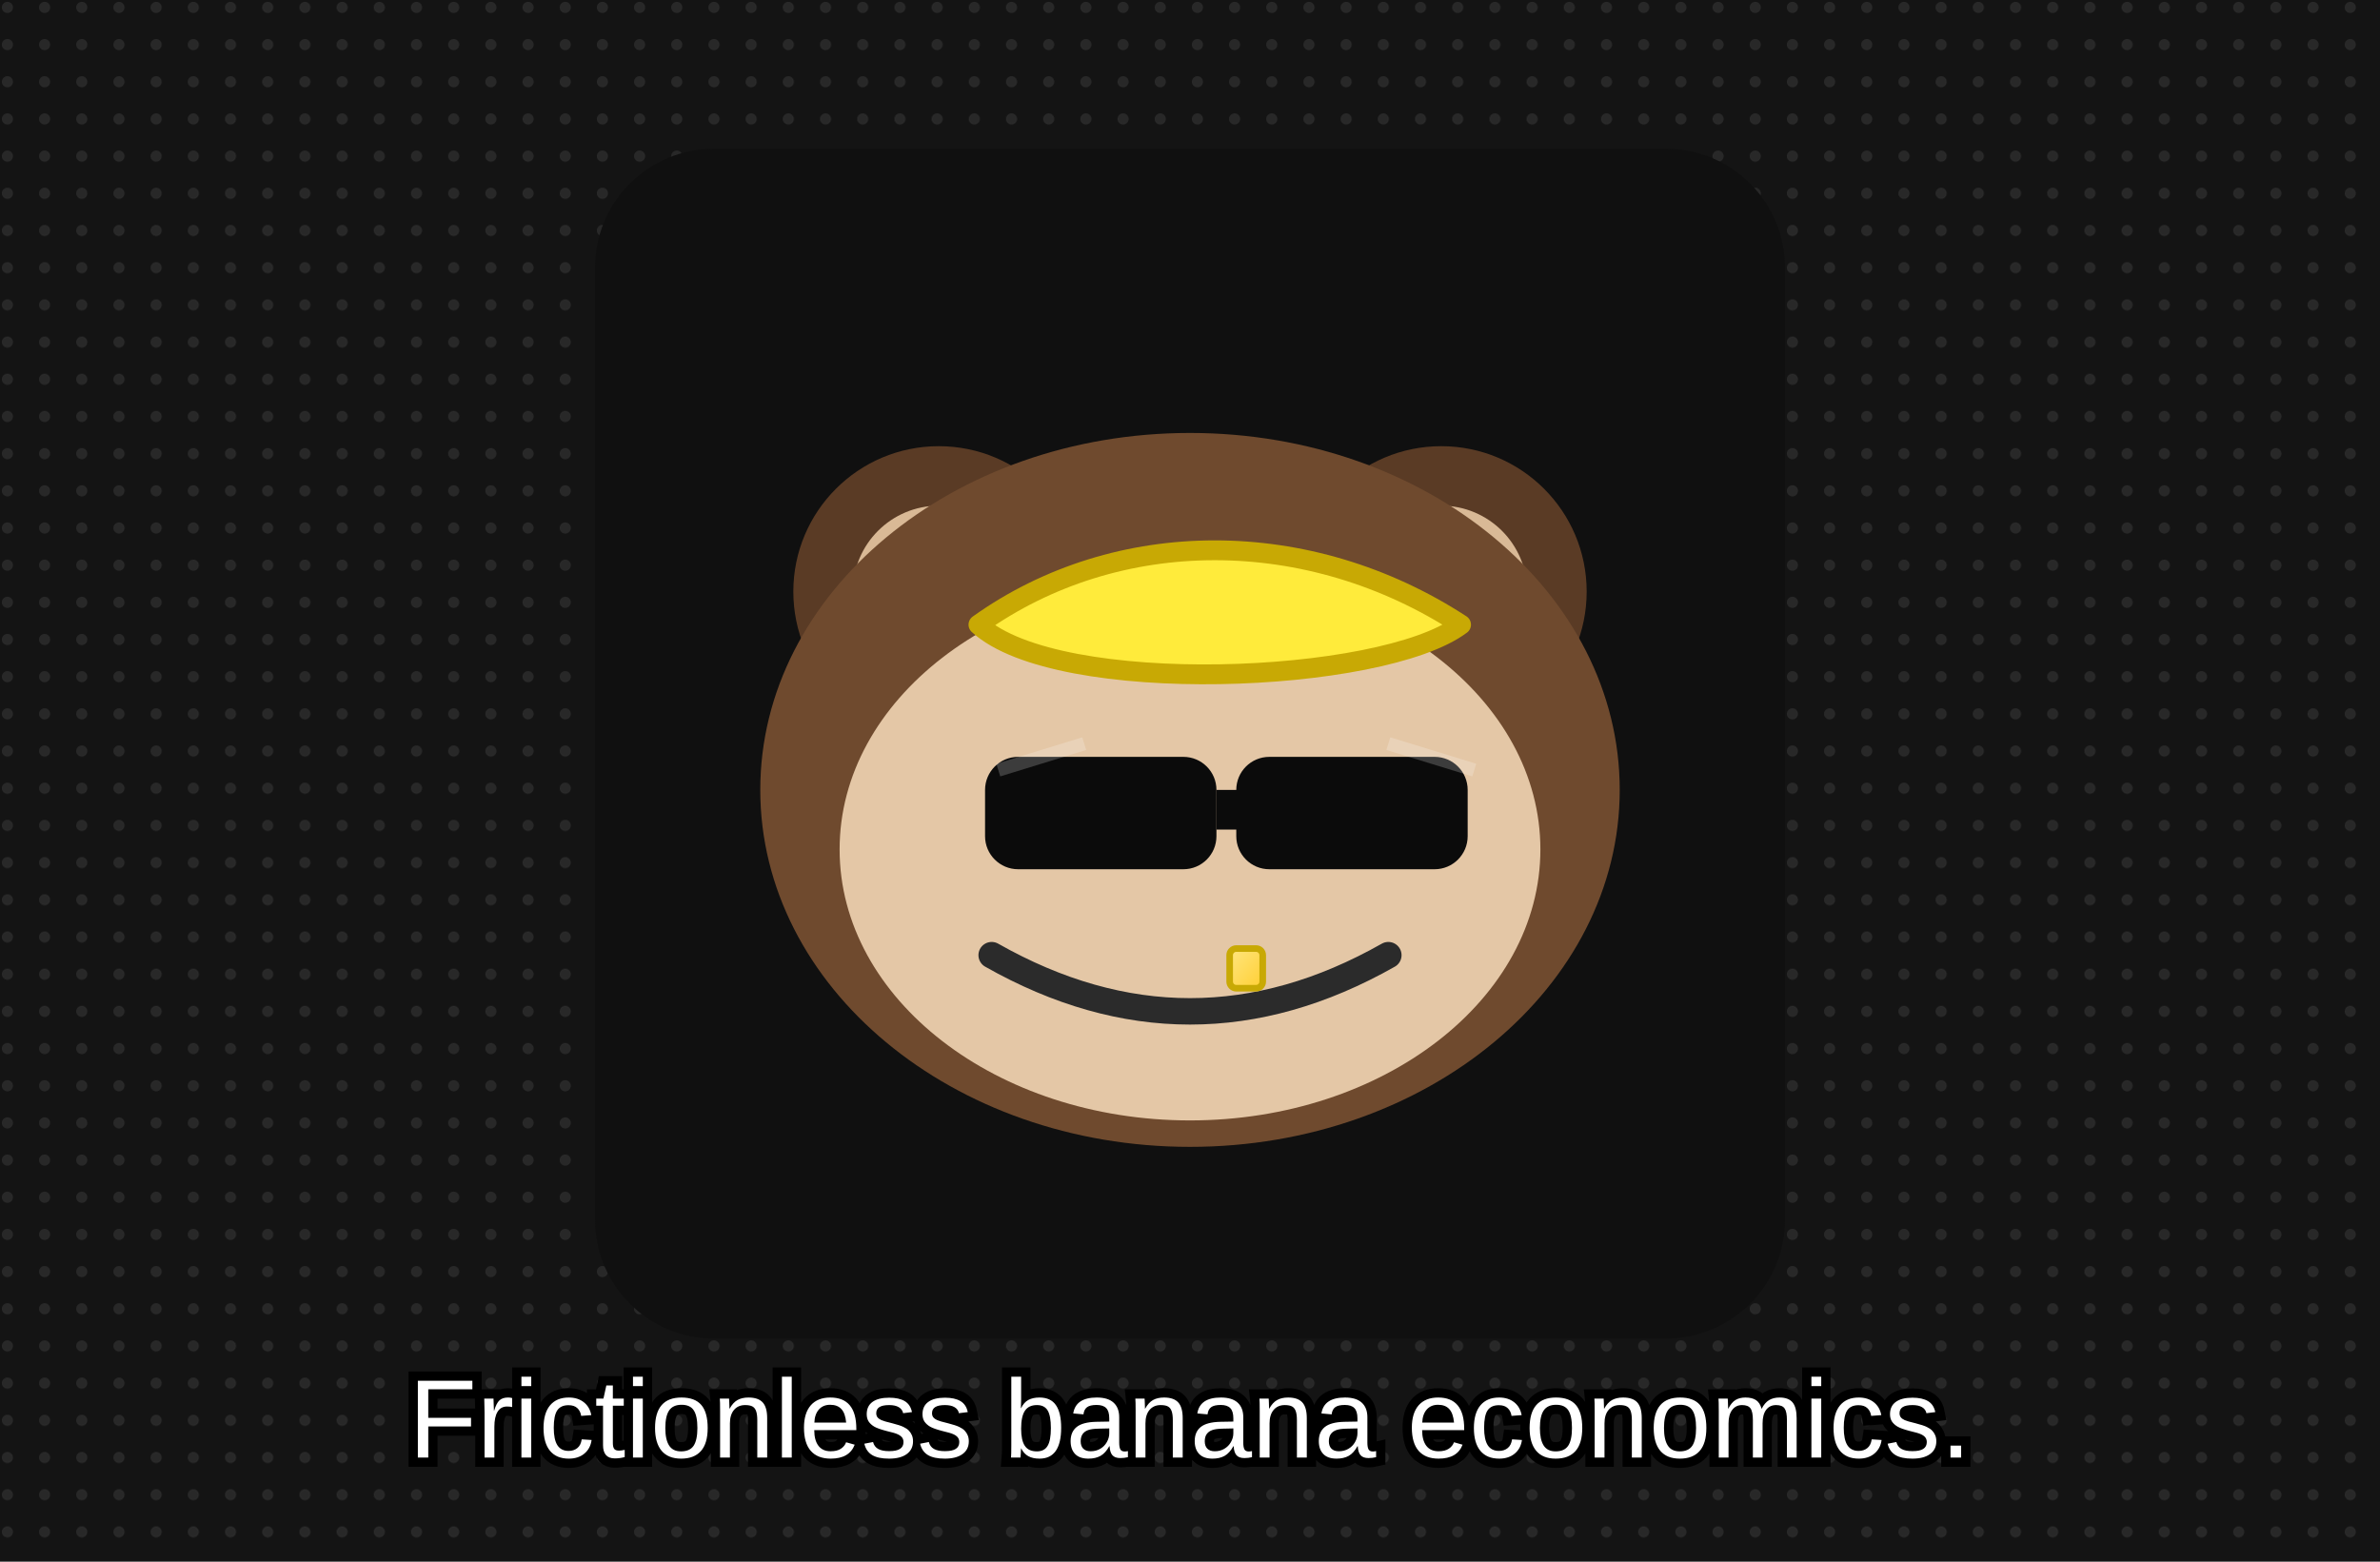
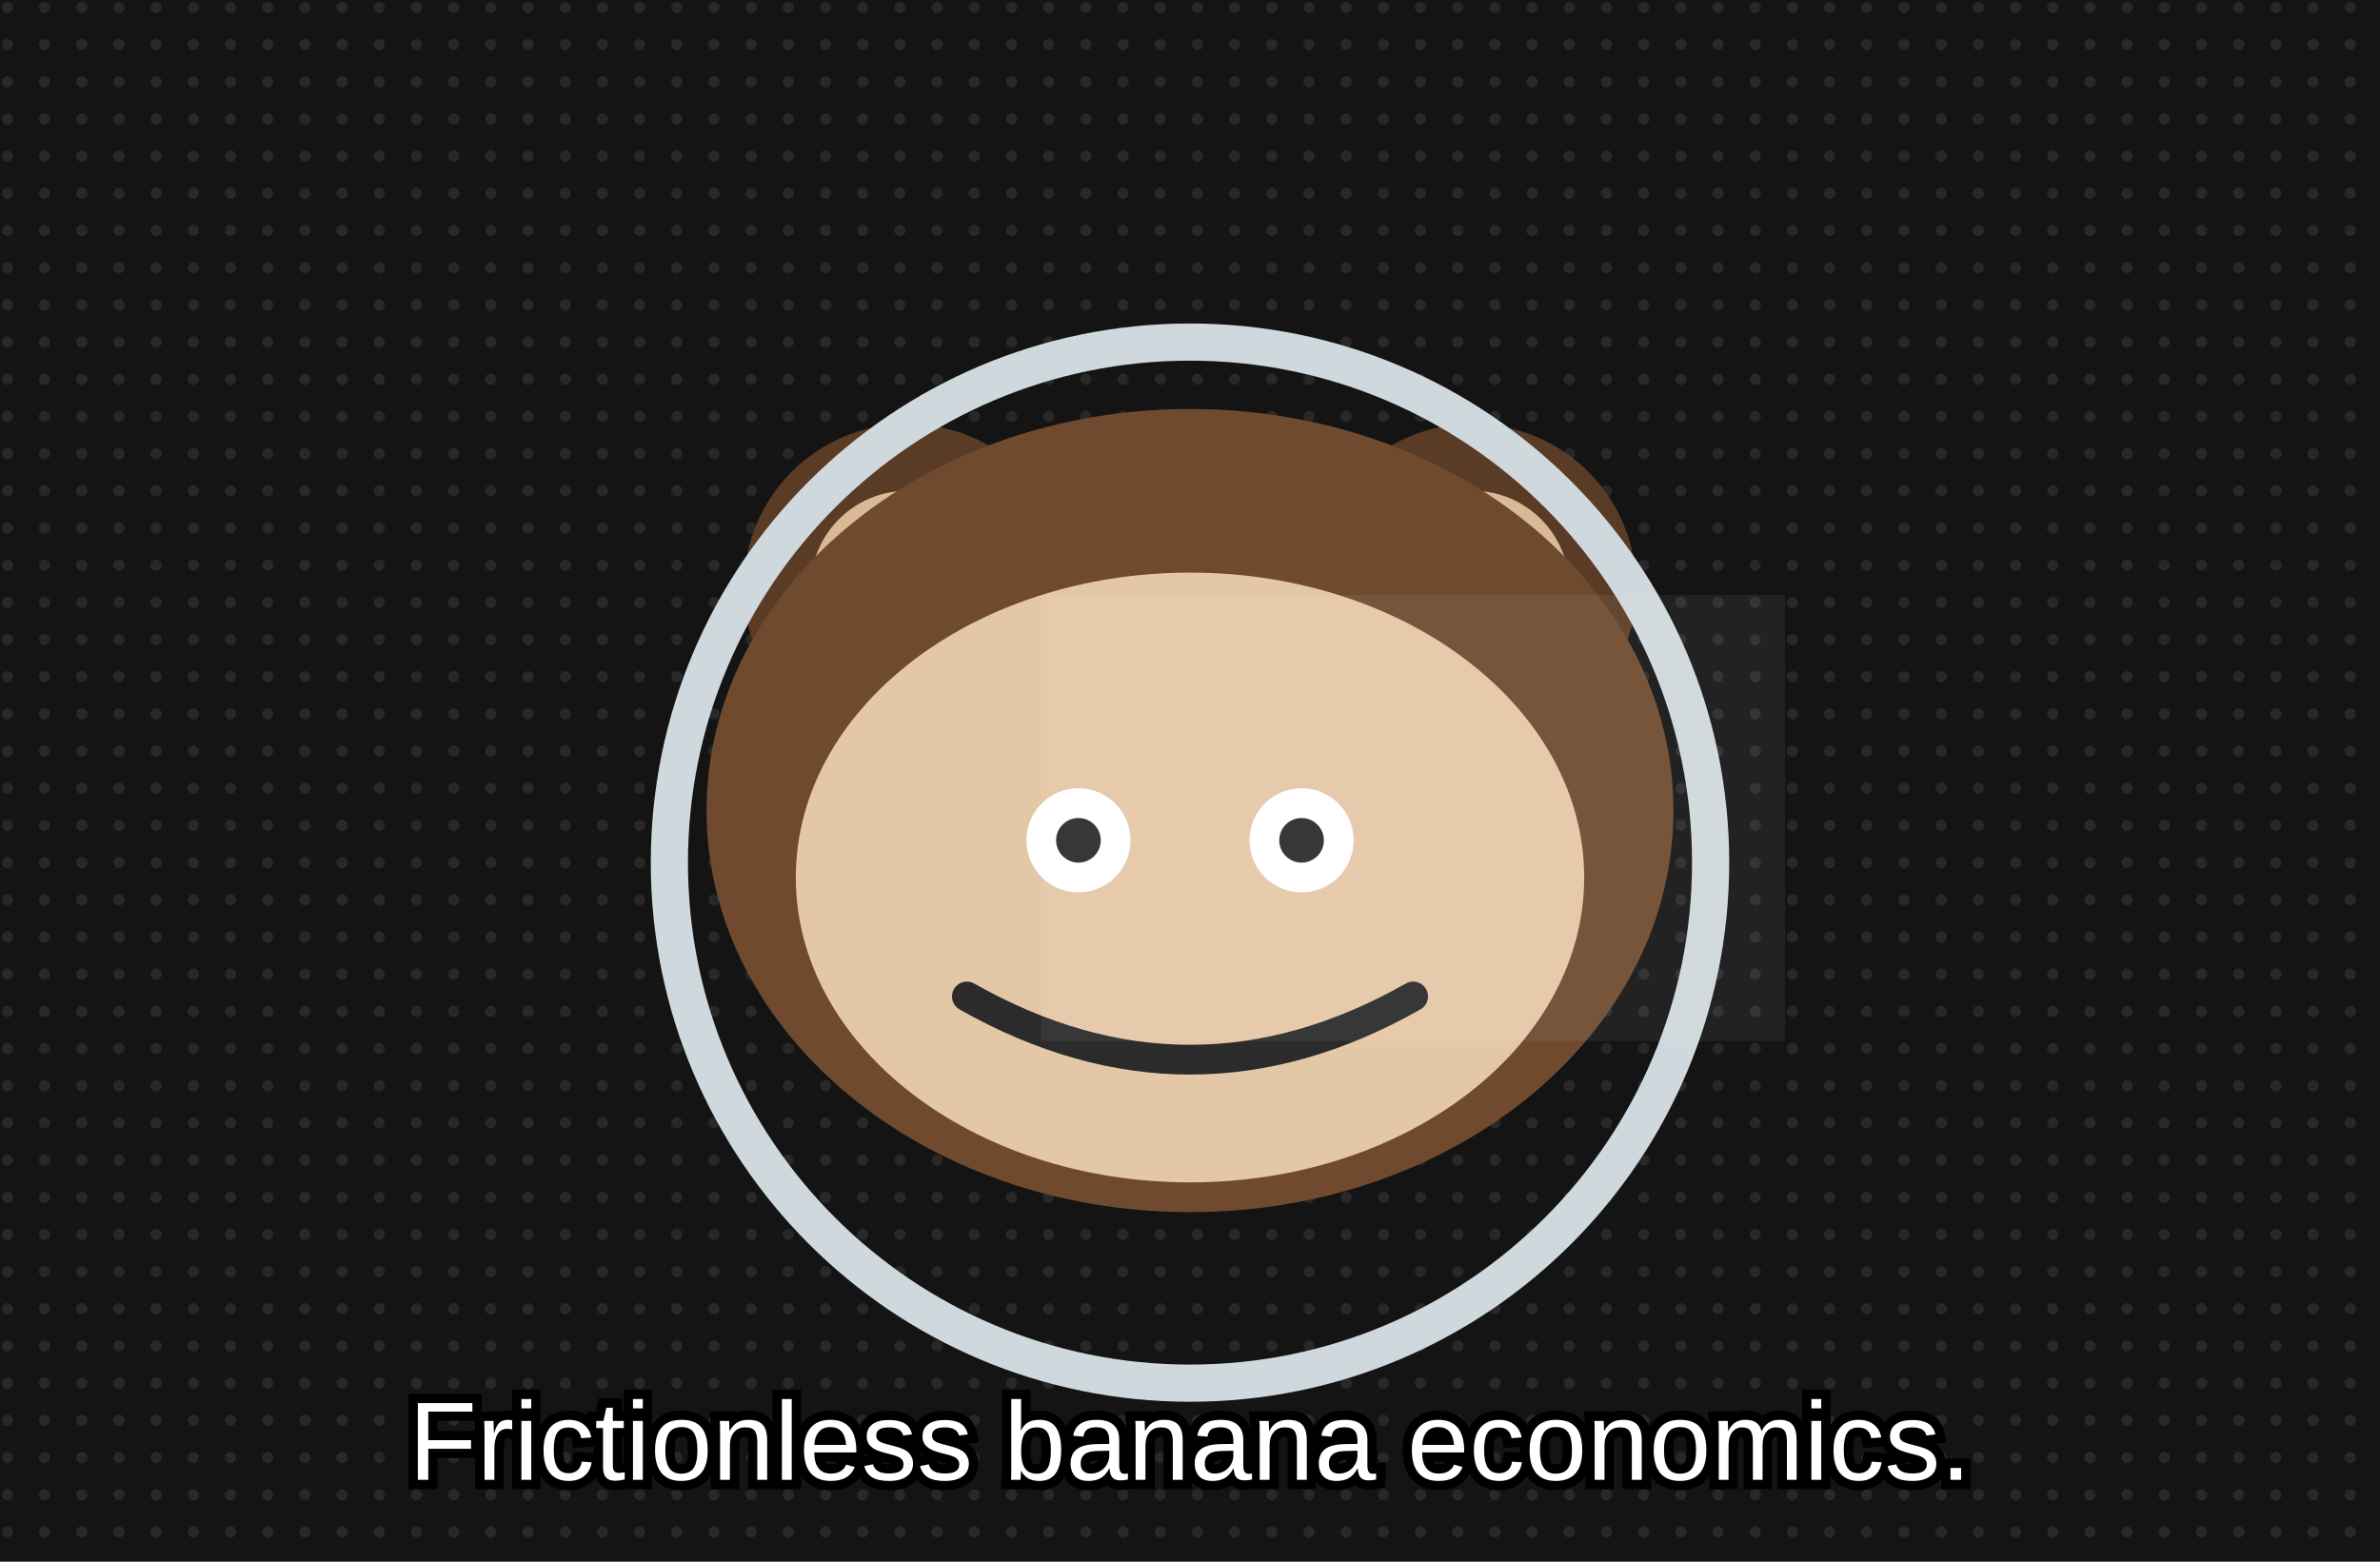
<svg xmlns="http://www.w3.org/2000/svg" viewBox="0 0 640 420">
  <defs>
    <pattern id="dots" width="10" height="10" patternUnits="userSpaceOnUse">
      <circle cx="2" cy="2" r="1.5" fill="#333" />
    </pattern>
  </defs>
  <rect width="640" height="420" fill="#141414" />
  <rect width="640" height="420" fill="url(#dots)" opacity=".65" />
-   <defs>
-     <linearGradient id="gradSun" x1="0" y1="0" x2="1" y2="1">
-       <stop offset="0" stop-color="#ffe680" />
-       <stop offset="1" stop-color="#ffcf33" />
-     </linearGradient>
-     <symbol id="monkey" viewBox="0 0 360 360">
-       <rect width="360" height="360" rx="36" fill="#101010" />
-       <g transform="translate(20,16)">
-         <circle cx="84" cy="118" r="44" fill="#5a3b25" />
-         <circle cx="236" cy="118" r="44" fill="#5a3b25" />
-         <circle cx="84" cy="118" r="26" fill="#d9b996" />
-         <circle cx="236" cy="118" r="26" fill="#d9b996" />
-         <ellipse cx="160" cy="178" rx="130" ry="108" fill="#6f4a2e" />
-         <ellipse cx="160" cy="196" rx="106" ry="82" fill="#e4c7a6" />
-         <circle cx="130" cy="186" r="14" fill="#fff" />
-         <circle cx="190" cy="186" r="14" fill="#fff" />
-         <circle cx="130" cy="186" r="6" fill="#2b2b2b" />
-         <circle cx="190" cy="186" r="6" fill="#2b2b2b" />
-         <path d="M100 228q60 34 120 0" fill="none" stroke="#2b2b2b" stroke-width="8" stroke-linecap="round" />
-         <rect x="172" y="226" width="10" height="12" rx="2" fill="url(#gradSun)" stroke="#c8a904" stroke-width="2" />
-         <path d="M96 128c42-30 100-30 146 0-24 18-122 22-146 0z" fill="#ffeb3b" stroke="#c8a904" stroke-width="6" stroke-linejoin="round" />
-         <g>
-           <rect x="98" y="168" width="70" height="34" rx="10" fill="#0b0b0b" />
-           <rect x="174" y="168" width="70" height="34" rx="10" fill="#0b0b0b" />
-           <rect x="168" y="178" width="12" height="12" fill="#0b0b0b" />
-           <path d="M102 172l26-8m118 8l-26-8" stroke="#ffffff" stroke-opacity=".2" stroke-width="4" />
-         </g>
-       </g>
-     </symbol>
-   </defs>
  <g transform="translate(160,40)">
-     <use href="#monkey" x="0" y="0" width="320" height="320" />
-     <animateTransform attributeName="transform" type="rotate" values="-3 160 160;3 160 160;-3 160 160" dur="7s" repeatCount="indefinite" />
+     <g>
+       <circle cx="84" cy="118" r="44" fill="#5a3b25" />
+       <circle cx="236" cy="118" r="44" fill="#5a3b25" />
+       <circle cx="84" cy="118" r="26" fill="#d9b996" />
+       <circle cx="236" cy="118" r="26" fill="#d9b996" />
+       <ellipse cx="160" cy="178" rx="130" ry="108" fill="#6f4a2e" />
+       <ellipse cx="160" cy="196" rx="106" ry="82" fill="#e4c7a6" />
+     </g>
+     <circle cx="130" cy="186" r="14" fill="#fff" />
+     <circle cx="190" cy="186" r="14" fill="#fff" />
+     <circle cx="130" cy="186" r="6" fill="#2b2b2b" />
+     <circle cx="190" cy="186" r="6" fill="#2b2b2b" />
+     <ellipse cx="130" cy="186" rx="14" ry="0" fill="#e4c7a6">
+       <animate attributeName="ry" values="0;14;0" dur="6s" begin="1s" keyTimes="0;.05;.1" repeatCount="indefinite" />
+     </ellipse>
+     <ellipse cx="190" cy="186" rx="14" ry="0" fill="#e4c7a6">
+       <animate attributeName="ry" values="0;14;0" dur="6s" begin="2s" keyTimes="0;.05;.1" repeatCount="indefinite" />
+     </ellipse>
+     <path d="M100 228q60 34 120 0" fill="none" stroke="#2b2b2b" stroke-width="8" stroke-linecap="round" />
+     <circle cx="160" cy="192" r="140" fill="none" stroke="#cfd8dc" stroke-width="10" />
+     <rect x="120" y="120" width="200" height="120" fill="white" opacity="0.06">
+       <animate attributeName="x" values="80;260;80" dur="7s" repeatCount="indefinite" />
+     </rect>
  </g>
-   <text x="320" y="392" text-anchor="middle" font-family="Impact, system-ui, Arial, sans-serif" font-size="30" stroke="#000" stroke-width="5" paint-order="stroke" fill="#fff">Frictionless banana economics.</text>
+   <text x="320" y="398" text-anchor="middle" font-family="Impact, system-ui, Arial, sans-serif" font-size="30" stroke="#000" stroke-width="5" paint-order="stroke" fill="#fff">Frictionless banana economics.</text>
</svg>
